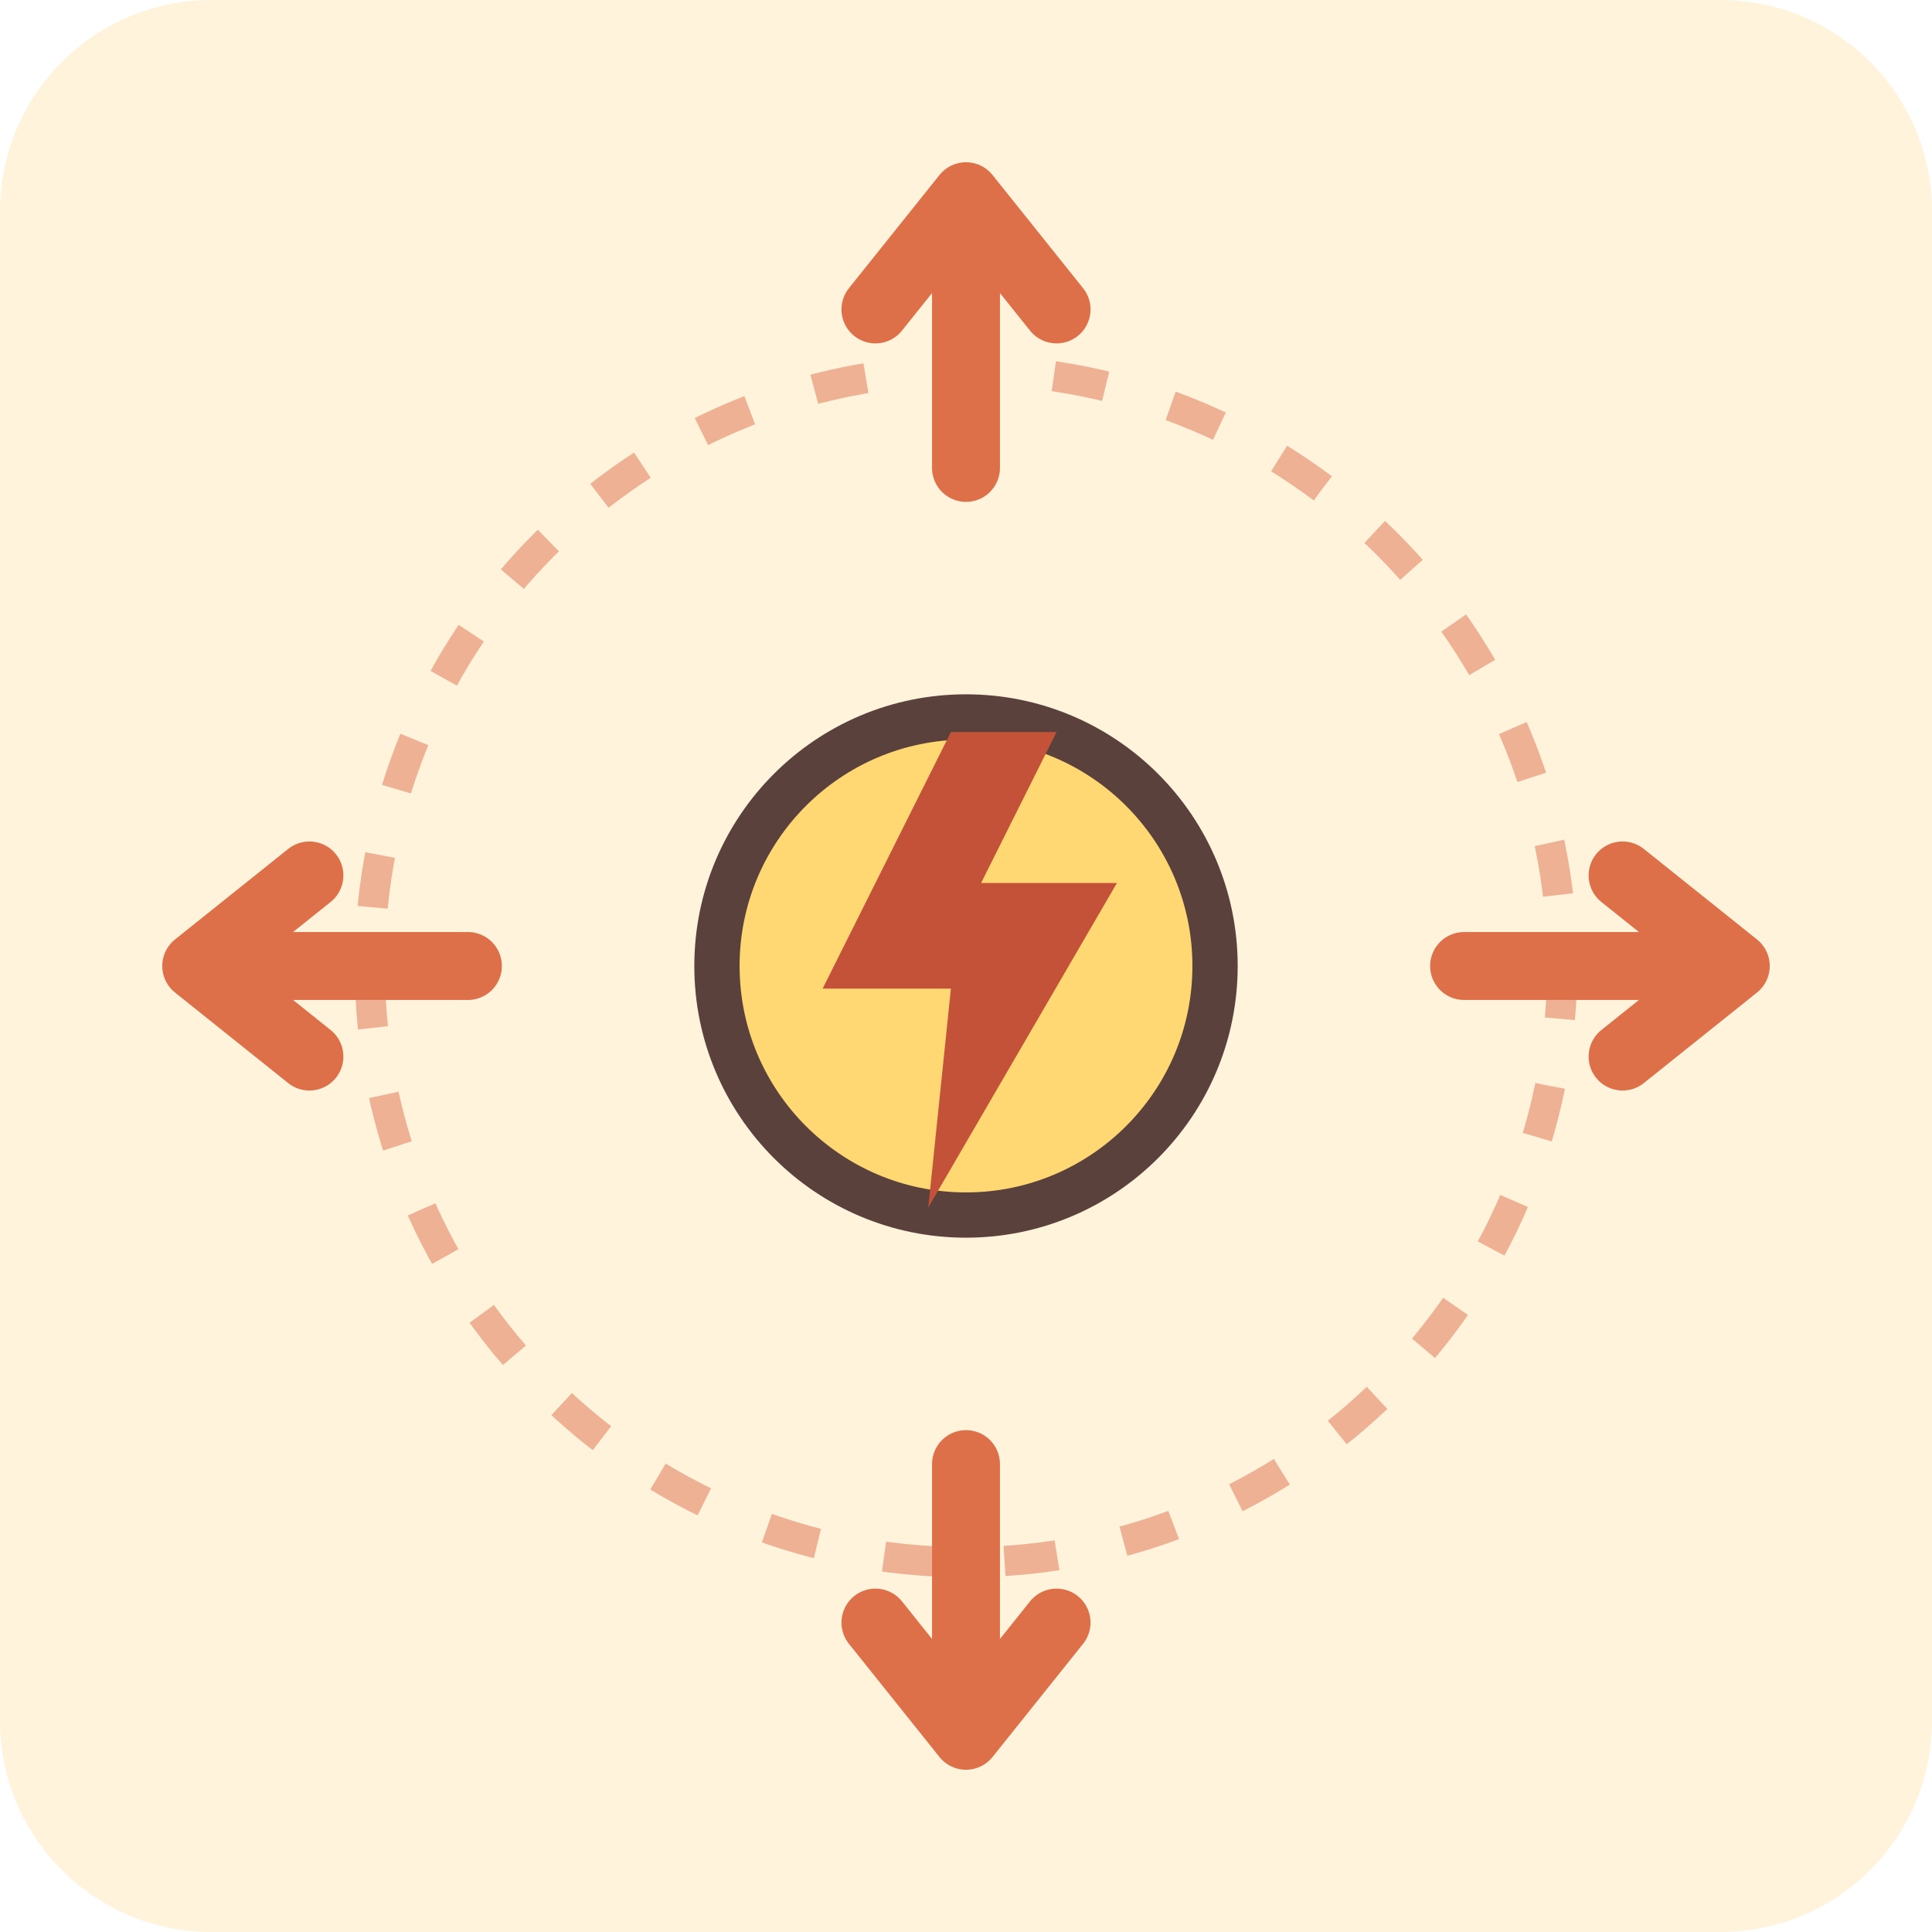
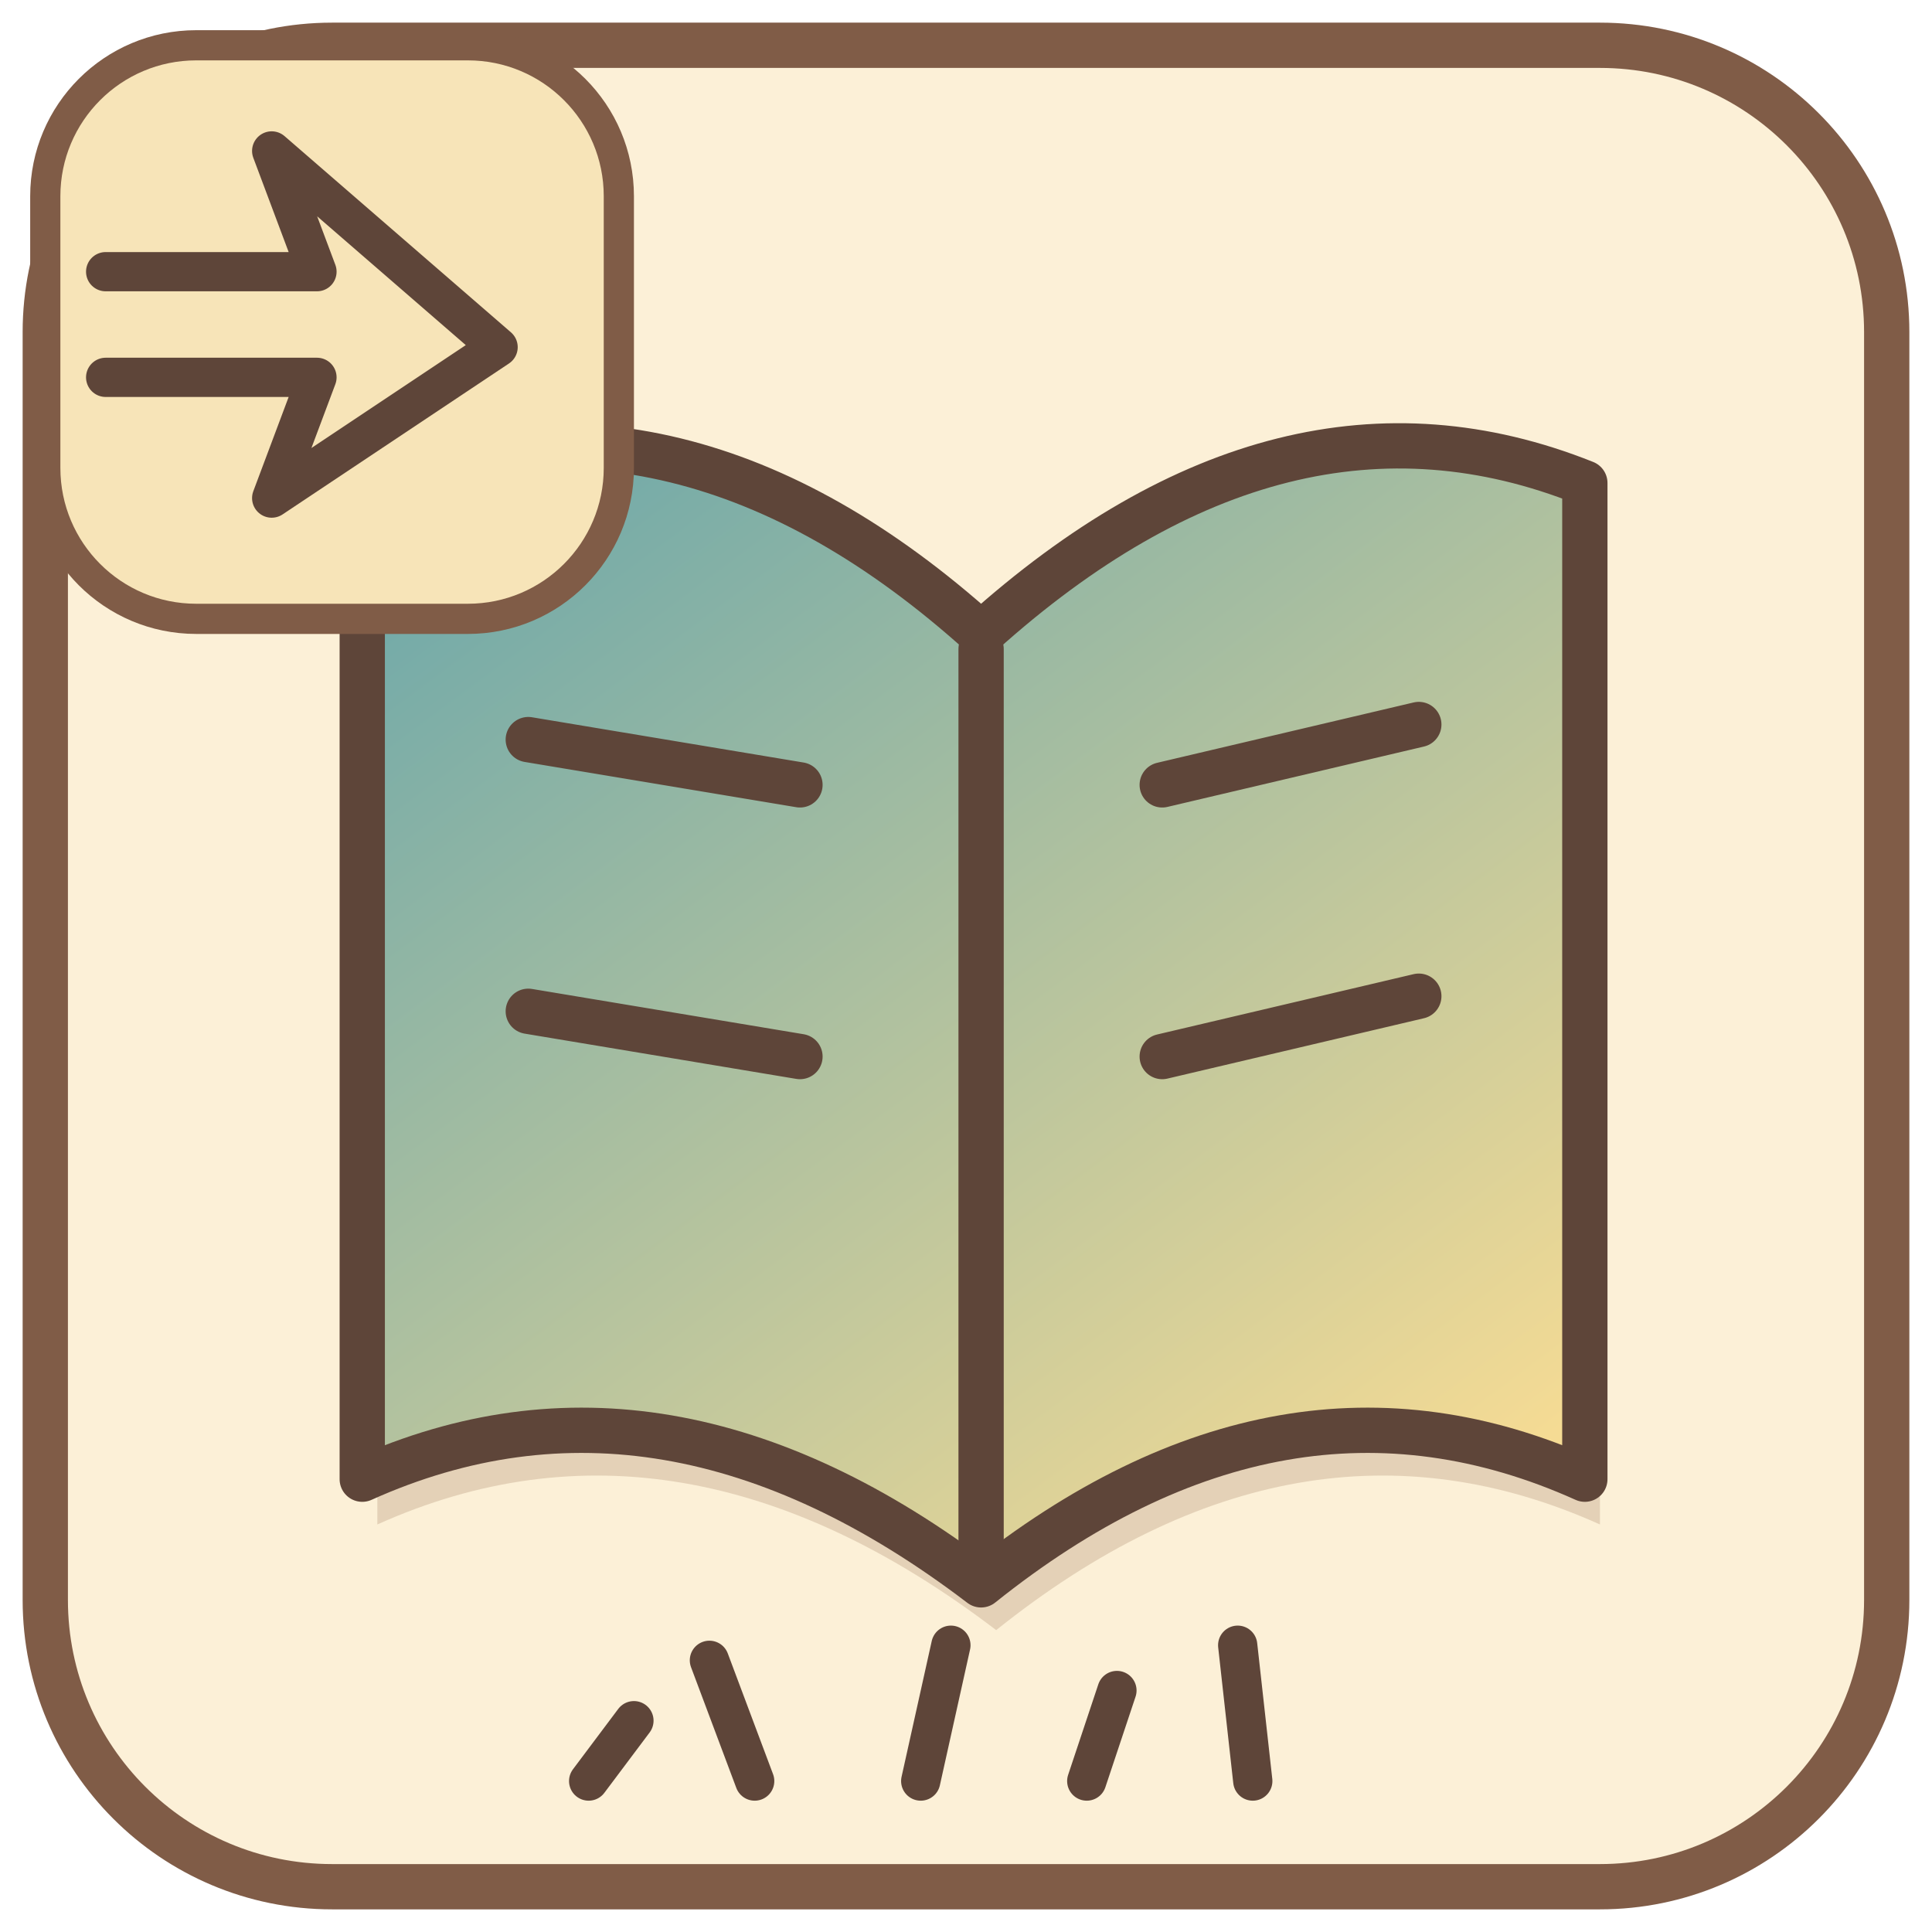
- <svg xmlns="http://www.w3.org/2000/svg" width="256" height="256" viewBox="0 0 256 256">
-   <rect width="256" height="256" rx="28" fill="#fff3dc" />
-   <circle cx="128" cy="128" r="79" fill="none" stroke="#de7049" stroke-width="4" stroke-dasharray="7 9" opacity=".5" />
-   <path d="M128 62V28m-12 13 12-15 12 15" transform="rotate(0 128 128)" fill="none" stroke="#de7049" stroke-width="9" stroke-linecap="round" stroke-linejoin="round" />
-   <path d="M128 62V28m-12 13 12-15 12 15" transform="rotate(90 128 128)" fill="none" stroke="#de7049" stroke-width="9" stroke-linecap="round" stroke-linejoin="round" />
-   <path d="M128 62V28m-12 13 12-15 12 15" transform="rotate(180 128 128)" fill="none" stroke="#de7049" stroke-width="9" stroke-linecap="round" stroke-linejoin="round" />
-   <path d="M128 62V28m-12 13 12-15 12 15" transform="rotate(270 128 128)" fill="none" stroke="#de7049" stroke-width="9" stroke-linecap="round" stroke-linejoin="round" />
-   <circle cx="128" cy="128" r="33" fill="#ffd773" stroke="#5b413c" stroke-width="6" />
-   <path d="m126 97-17 34h17l-3 29 25-43h-18l10-20z" fill="#c45238" />
+ <svg xmlns="http://www.w3.org/2000/svg" width="128" height="128" viewBox="0 0 128 128">
+   <defs>
+     <linearGradient id="paint" x2=".8" y2="1">
+       <stop stop-color="#65a5ab" />
+       <stop offset="1" stop-color="#f5db94" />
+     </linearGradient>
+   </defs>
+   <rect x="3" y="3" width="122" height="122" rx="19" fill="#fcf0d7" stroke="#805c47" stroke-width="3" />
+   <g transform="translate(1 3)" fill="#9b7558" opacity=".25">
+     <path d="M65 42q-20-18-41-10v66q20-9 41 7 20-16 40-7V32q-20-8-40 10z" />
+     <path d="M65 43v61M35 49l18 3M77 52l17-4M35 67l18 3M77 70l17-4" fill="none" />
+   </g>
+   <g fill="url(#paint)" stroke="#5e4539" stroke-width="3" stroke-linejoin="round" stroke-linecap="round">
+     <path d="M65 42q-20-18-41-10v66q20-9 41 7 20-16 40-7V32q-20-8-40 10z" />
+     <path d="M65 43v61M35 49l18 3M77 52l17-4M35 67l18 3M77 70l17-4" fill="none" />
+   </g>
+   <rect x="3" y="3" width="38" height="38" rx="10" fill="#f7e4b8" stroke="#805c47" stroke-width="2" />
+   <g fill="none" stroke="#5e4539" stroke-width="2.6" stroke-linecap="round" stroke-linejoin="round">
+     <path d="M7 18h14l-3-8 15 13-15 10 3-8H7" />
+     <path d="M39 118l3 -4" />
+     <path d="M50 118l-3 -8" />
+     <path d="M61 118l2 -9" />
+     <path d="M72 118l2 -6" />
+     <path d="M83 118l-1 -9" />
+   </g>
</svg>
